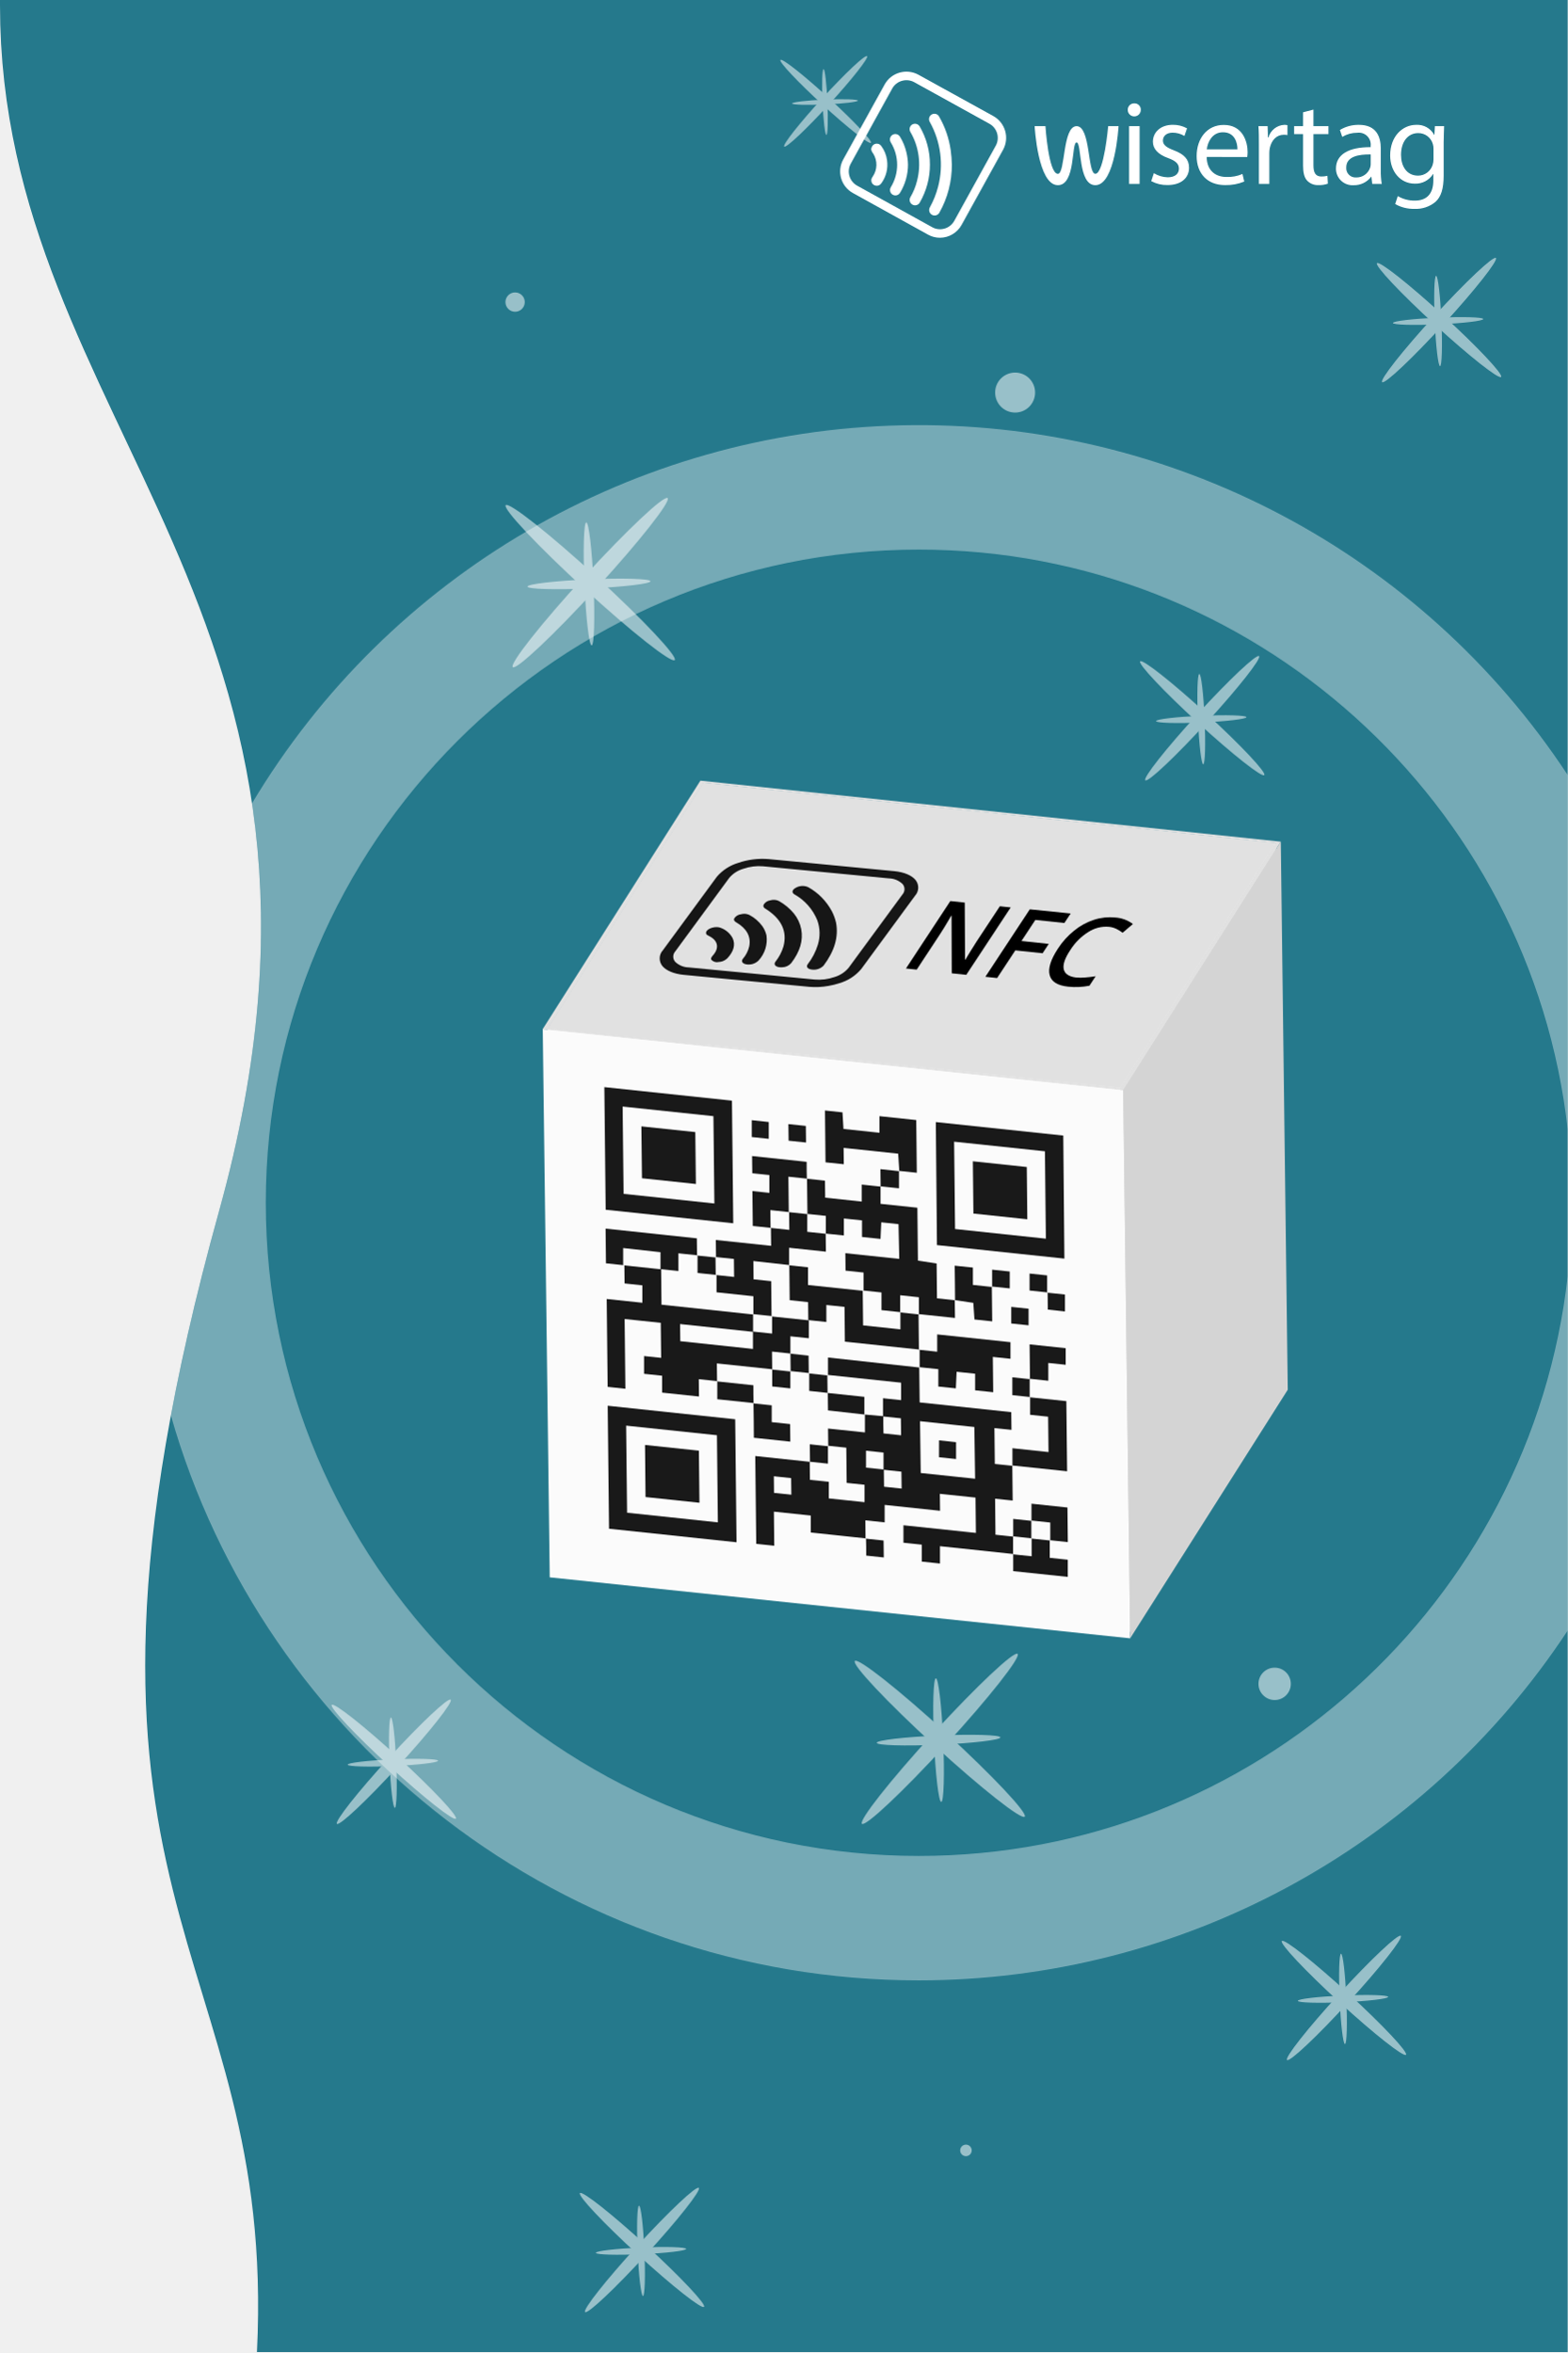
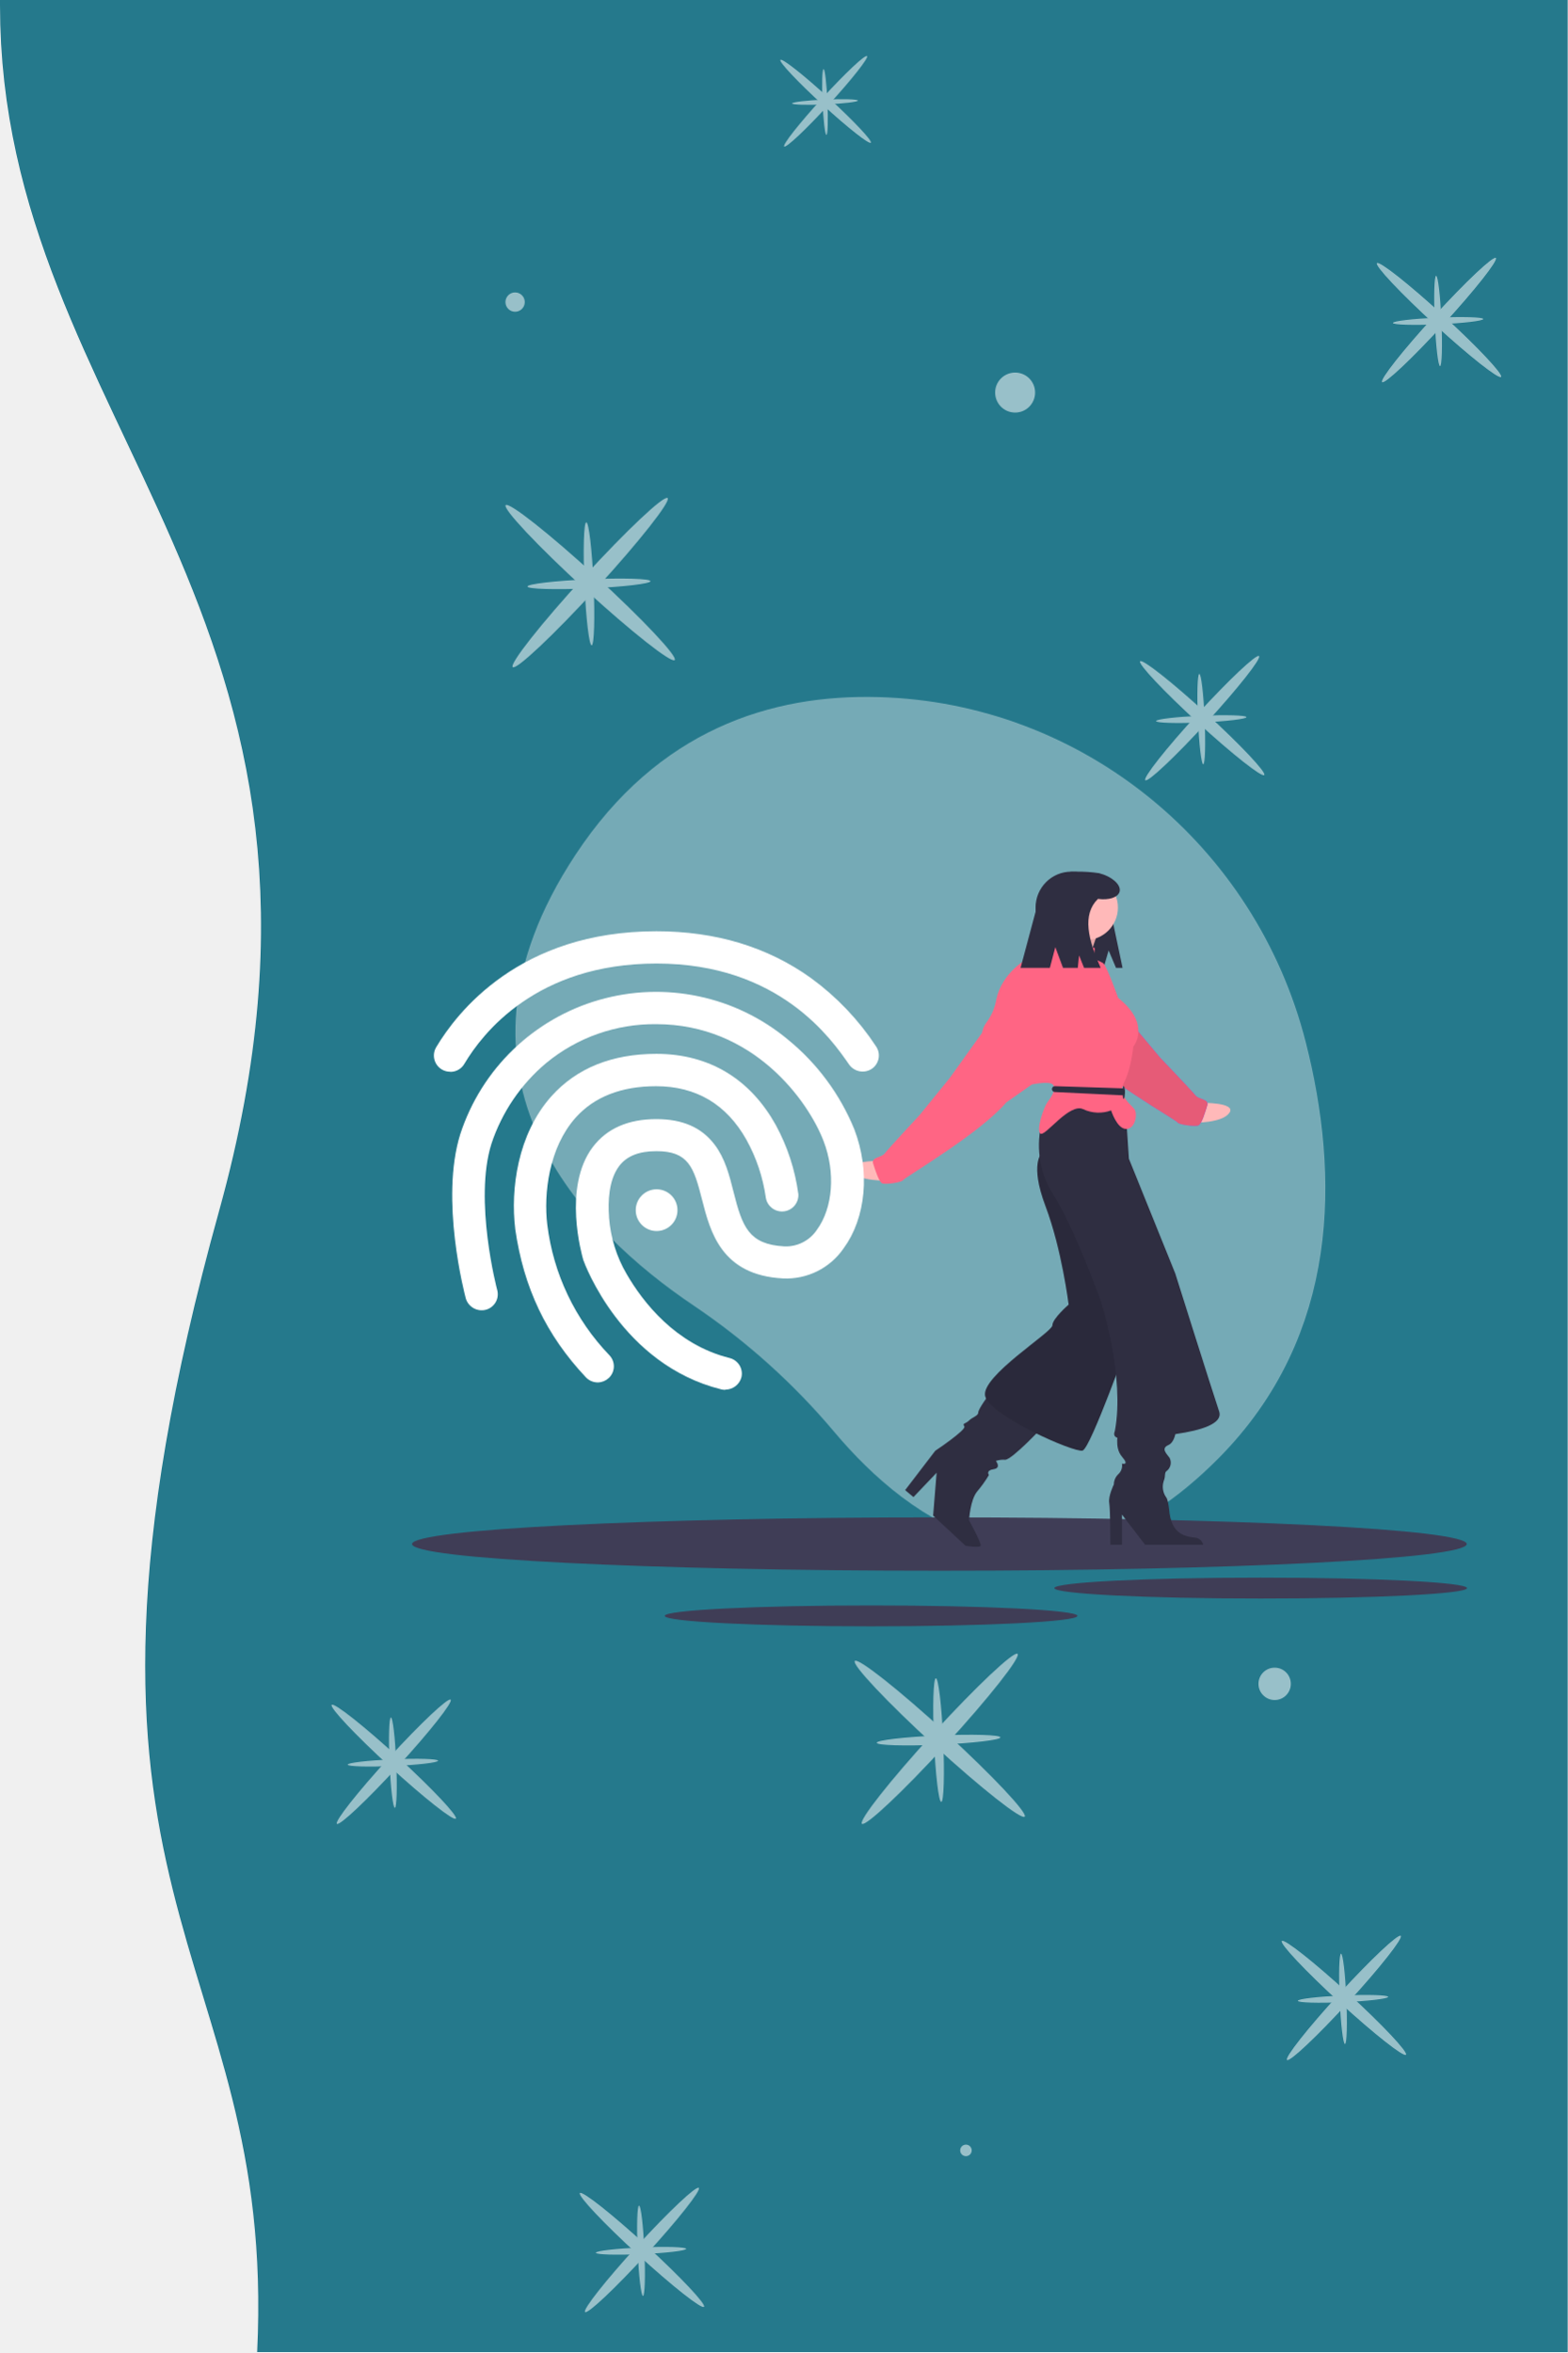
<svg xmlns="http://www.w3.org/2000/svg" viewBox="0 0 378 567">
  <defs>
-     <style>.cls-1{fill:#25798c;}.cls-2,.cls-9{fill:#fff;}.cls-2{opacity:0.37;}.cls-3{isolation:isolate;}.cls-4{fill:#fbfbfb;}.cls-5{fill:#d4d4d4;}.cls-6{fill:#e1e1e1;}.cls-7{fill:#161616;}.cls-8{fill:#191919;}.cls-10{opacity:0.53;}</style>
+     <style>.cls-1{fill:#25798c;}.cls-2{opacity:0.53;}.cls-3,.cls-4{fill:#fff;}.cls-4{opacity:0.37;}.cls-5{fill:#3f3d56;}.cls-6{fill:#ffb9b9;}.cls-7{fill:#6c63ff;}.cls-8{fill:#ff6584;}.cls-9{opacity:0.1;isolation:isolate;}.cls-10{fill:#2f2e41;}</style>
  </defs>
-   <g id="Connected_background" data-name="Connected background">
-     <path class="cls-1" d="M684.35,567V0h-378V1.26c0,101.85,93.09,145.74,52.83,290.62-46.83,168.55,14,176.22,9.12,275.12Z" transform="translate(-306.35)" />
-   </g>
-   <g id="Connected">
-     <path class="cls-2" d="M684.35,307.63c-8.82,78.53-75.62,139.78-156.46,139.78-86.83,0-157.46-70.64-157.46-157.46s70.63-157.47,157.46-157.47c80.84,0,147.64,61.25,156.46,139.78V186.82a187.32,187.32,0,0,0-317.25,6.85c4.08,27.48,2.93,59.17-7.92,98.21-5.06,18.22-8.86,34.55-11.63,49.33,22.36,78.53,94.74,136.2,180.34,136.2a187.44,187.44,0,0,0,156.46-84.33Z" transform="translate(-306.35)" />
-     <g id="cube">
-       <g class="cls-3">
-         <polygon class="cls-4" points="307.61 203.21 309.29 335.34 171.26 320.83 169.58 188.71 307.61 203.21" />
-         <polygon class="cls-5" points="169.58 188.71 171.26 320.83 133.78 379.93 132.1 247.81 169.58 188.71" />
-         <polygon class="cls-4" points="270.12 262.32 271.81 394.44 133.78 379.93 132.1 247.81 270.12 262.32" />
-         <polygon class="cls-5" points="307.61 203.21 309.29 335.34 271.81 394.44 270.12 262.32 307.61 203.21" />
-         <path class="cls-6" d="M475.23,188.19,615.18,202.9l-38,59.93-140-14.71Zm101.24,74.13L614,203.21l-138-14.5-37.48,59.1,138,14.51" transform="translate(-306.35)" />
-         <polygon class="cls-6" points="307.61 203.21 270.12 262.32 132.1 247.81 169.58 188.71 307.61 203.21" />
-         <polygon class="cls-4" points="270.83 262.83 272.51 394.95 132.55 380.25 130.87 248.12 270.83 262.83" />
-         <polygon class="cls-5" points="308.83 202.9 310.51 335.02 272.51 394.95 270.83 262.83 308.83 202.9" />
+   <g id="Layer_2" data-name="Layer 2">
+     <g id="Desktop">
+       <path class="cls-1" d="M378,567V0H0V1.26C0,103.11,93.09,147,52.83,291.88,6,460.43,66.8,468.1,62,567Z" />
+       <g id="stars" class="cls-2">
+         <g id="star">
+           <ellipse class="cls-3" cx="324.05" cy="481.61" rx="20.3" ry="1.5" transform="translate(-249.96 395.17) rotate(-47.5)" />
+           <ellipse class="cls-3" cx="324.05" cy="481.61" rx="1.5" ry="20.3" transform="translate(-249.96 395.17) rotate(-47.5)" />
+           <ellipse class="cls-3" cx="323.84" cy="481.84" rx="10.9" ry="0.81" transform="translate(-20.72 14.6) rotate(-2.5)" />
+           <ellipse class="cls-3" cx="323.84" cy="481.84" rx="0.81" ry="10.9" transform="translate(-20.72 14.6) rotate(-2.5)" />
+         </g>
+         <g id="star-2" data-name="star">
+           <ellipse class="cls-3" cx="289.87" cy="173.11" rx="20.3" ry="1.5" transform="translate(-33.59 269.88) rotate(-47.5)" />
+           <ellipse class="cls-3" cx="289.87" cy="173.11" rx="1.5" ry="20.3" transform="translate(-33.59 269.88) rotate(-47.5)" />
+           <ellipse class="cls-3" cx="289.66" cy="173.34" rx="10.9" ry="0.81" transform="translate(-7.29 12.81) rotate(-2.5)" />
+           <ellipse class="cls-3" cx="289.66" cy="173.34" rx="0.81" ry="10.9" transform="translate(-7.29 12.81) rotate(-2.5)" />
+         </g>
+         <g id="star-3" data-name="star">
+           <ellipse class="cls-3" cx="142.3" cy="140.43" rx="27.64" ry="2.05" transform="translate(-57.37 150.48) rotate(-47.5)" />
+           <ellipse class="cls-3" cx="142.3" cy="140.43" rx="2.05" ry="27.64" transform="translate(-57.37 150.48) rotate(-47.5)" />
+           <ellipse class="cls-3" cx="142.02" cy="140.74" rx="14.84" ry="1.1" transform="translate(-6.01 6.33) rotate(-2.5)" />
+           <ellipse class="cls-3" cx="142.02" cy="140.74" rx="1.1" ry="14.84" transform="translate(-6.01 6.33) rotate(-2.5)" />
+         </g>
+         <g id="star-4" data-name="star">
+           <ellipse class="cls-3" cx="94.95" cy="424.69" rx="20.3" ry="1.5" transform="translate(-282.32 207.79) rotate(-47.5)" />
+           <ellipse class="cls-3" cx="94.95" cy="424.69" rx="1.5" ry="20.3" transform="translate(-282.32 207.79) rotate(-47.5)" />
+           <ellipse class="cls-3" cx="94.74" cy="424.92" rx="10.9" ry="0.81" transform="translate(-18.46 4.54) rotate(-2.5)" />
+           <ellipse class="cls-3" cx="94.74" cy="424.92" rx="0.81" ry="10.9" transform="translate(-18.46 4.54) rotate(-2.5)" />
+         </g>
+         <g id="star-5" data-name="star">
+           <ellipse class="cls-3" cx="226.6" cy="419.16" rx="27.78" ry="2.06" transform="translate(-235.53 303.06) rotate(-47.5)" />
+           <ellipse class="cls-3" cx="226.6" cy="419.16" rx="2.06" ry="27.78" transform="translate(-235.53 303.06) rotate(-47.5)" />
+           <ellipse class="cls-3" cx="226.32" cy="419.47" rx="14.92" ry="1.11" transform="translate(-18.09 10.28) rotate(-2.5)" />
+           <ellipse class="cls-3" cx="226.32" cy="419.47" rx="1.11" ry="14.92" transform="translate(-18.09 10.28) rotate(-2.5)" />
+         </g>
+         <g id="star-6" data-name="star">
+           <ellipse class="cls-3" cx="346.97" cy="77.13" rx="20.3" ry="1.5" transform="translate(55.7 280.85) rotate(-47.5)" />
+           <ellipse class="cls-3" cx="346.97" cy="77.13" rx="1.5" ry="20.3" transform="translate(55.7 280.85) rotate(-47.5)" />
+           <ellipse class="cls-3" cx="346.76" cy="77.36" rx="10.9" ry="0.81" transform="translate(-3.05 15.21) rotate(-2.5)" />
+           <ellipse class="cls-3" cx="346.76" cy="77.36" rx="0.81" ry="10.9" transform="translate(-3.05 15.21) rotate(-2.5)" />
+         </g>
+         <g id="star-7" data-name="star">
+           <ellipse class="cls-3" cx="154.79" cy="542.37" rx="20.3" ry="1.5" transform="translate(-349.67 290.09) rotate(-47.5)" />
+           <ellipse class="cls-3" cx="154.79" cy="542.37" rx="1.5" ry="20.3" transform="translate(-349.67 290.09) rotate(-47.5)" />
+           <ellipse class="cls-3" cx="154.58" cy="542.59" rx="10.9" ry="0.81" transform="translate(-23.54 7.26) rotate(-2.5)" />
+           <ellipse class="cls-3" cx="154.58" cy="542.59" rx="0.81" ry="10.9" transform="translate(-23.54 7.26) rotate(-2.5)" />
+         </g>
+         <g id="star-8" data-name="star">
+           <ellipse class="cls-3" cx="199.07" cy="24.42" rx="14.79" ry="1.1" transform="translate(46.58 154.69) rotate(-47.5)" />
+           <ellipse class="cls-3" cx="199.07" cy="24.42" rx="1.1" ry="14.79" transform="translate(46.58 154.69) rotate(-47.5)" />
+           <ellipse class="cls-3" cx="198.92" cy="24.58" rx="7.94" ry="0.59" transform="translate(-0.88 8.71) rotate(-2.5)" />
+           <ellipse class="cls-3" cx="198.92" cy="24.58" rx="0.59" ry="7.94" transform="translate(-0.88 8.71) rotate(-2.5)" />
+         </g>
+         <circle class="cls-3" cx="244.77" cy="94.63" r="4.82" />
+         <circle class="cls-3" cx="307.35" cy="405.92" r="3.9" />
+         <circle class="cls-3" cx="124.2" cy="72.82" r="2.33" />
+         <circle class="cls-3" cx="232.91" cy="518.39" r="1.39" />
      </g>
-       <g id="icon">
-         <path class="cls-7" d="M506.16,237.66a17.27,17.27,0,0,1-4.68.23L471.17,235c-2.33-.23-4.14-1-5.08-2.09a2.91,2.91,0,0,1,.1-3.85l13-17.7a10.78,10.78,0,0,1,5.21-3.36,17.92,17.92,0,0,1,7.27-.9L522,210c2.33.23,4.13,1,5.07,2.09a2.91,2.91,0,0,1-.09,3.85l-13,17.7a10.73,10.73,0,0,1-5.21,3.36A17.46,17.46,0,0,1,506.16,237.66Zm-3.39-1.53a11.51,11.51,0,0,0,4.76-.59,7,7,0,0,0,3.41-2.2l13-17.7a1.91,1.91,0,0,0,.06-2.52,4.93,4.93,0,0,0-3.32-1.37l-30.31-2.92a11.51,11.51,0,0,0-4.76.59,7,7,0,0,0-3.42,2.2l-13,17.7a1.9,1.9,0,0,0-.06,2.52,4.89,4.89,0,0,0,3.32,1.37Z" transform="translate(-306.35)" />
-         <g id="Waves">
-           <path class="cls-7" d="M476.66,224.55c.49-.87,2.43-1.35,3.51-.86a5.28,5.28,0,0,1,2.83,2.46c.72,1.57.29,3.2-1.31,4.9a3.2,3.2,0,0,1-2.15.86,1.73,1.73,0,0,1-1.72-.62.62.62,0,0,1,0-.31,1.42,1.42,0,0,1,.37-.6c1.6-1.73,1.36-3.53-.67-4.63-.38-.21-.82-.38-.91-.65A.76.76,0,0,1,476.66,224.55Z" transform="translate(-306.35)" />
-           <path class="cls-7" d="M507.94,222.43c.63,3.37-.34,6.81-3,10.34a3.32,3.32,0,0,1-2.92.95c-1-.15-1.35-.7-.89-1.31a14.58,14.58,0,0,0,2.43-4.7,9.34,9.34,0,0,0-.14-5.85,12.58,12.58,0,0,0-5.57-6.29c-.68-.43-.48-1.13.45-1.6a3.28,3.28,0,0,1,2.92-.11,14.46,14.46,0,0,1,5.7,5.79A11.89,11.89,0,0,1,507.94,222.43Z" transform="translate(-306.35)" />
-           <path class="cls-7" d="M499.54,224c.51,2.67-.28,5.4-2.42,8.18a3,3,0,0,1-2.18,1c-1.41.09-2.21-.57-1.62-1.34a10.67,10.67,0,0,0,1.94-3.7c.95-3.64-.49-6.69-4.38-9.1-.42-.25-.58-.56-.38-1a2.24,2.24,0,0,1,1.56-1,2.87,2.87,0,0,1,2.09.15,13.05,13.05,0,0,1,3.61,3A8.52,8.52,0,0,1,499.54,224Z" transform="translate(-306.35)" />
-           <path class="cls-7" d="M491.16,225.48a7.39,7.39,0,0,1-1.92,6.08,3.38,3.38,0,0,1-2.9.91c-1-.16-1.35-.73-.85-1.36a6.85,6.85,0,0,0,1.52-3c.45-2.34-.59-4.27-3.17-5.78-.42-.25-.63-.55-.45-.94a2.25,2.25,0,0,1,1.63-1,2.87,2.87,0,0,1,2,.16,9.22,9.22,0,0,1,3.1,2.65A6.22,6.22,0,0,1,491.16,225.48Z" transform="translate(-306.35)" />
-         </g>
-       </g>
-       <g id="QR_-_https:_a.wisertag.com_demo" data-name="QR - https://a.wisertag.com/demo">
-         <path class="cls-8" d="M528,329.59l.1,8.49,22.09,2.34.05,4.27-4.11-.43.09,8.65,4.29.45-.07-.07.09,8.45-4.24-.45.09,8.68,4.32.46-.07-.08,0,4.34.07-.07L533,372.74l0,4.18-4.38-.47,0-4.08-4.43-.47,0-4.21,17.47,1.85-.09-8.52-8.6-.91.05,4.09-13.36-1.42,0,4.21L515,366.5l.05,4.41.07-.06-13.27-1.41,0-4.09-8.9-.94.09,8.22-4.35-.46L488.46,351l13.2,1.4-.07-.07.05,4.41,4.56.48,0,4,8.61.91,0-4.2-4.31-.45-.09-8.49-4.42-.47.07.07-.05-4.22,8.89.94,0-4.37-.07.05,4.5.41c0,1.38,0,2.76.05,4.15l4.24.45-.05-4.09-4.31-.45,0-4.39,4.37.46,0-4.21-17.7-1.87.07.07,0-4.27L528,329.66Zm-8.54,24.66.05,4.15,4.24.45-.05-4.08-4.31-.46,0-4.14-4.23-.45,0,4.08Zm8.9.84,13.11,1.38L541.29,344l-13.1-1.39Zm-35.38,4.79,4.18.44-.05-4-4.17-.44Z" transform="translate(-306.35)" />
-         <path class="cls-8" d="M479.26,332.94l-4.42-.47.05,4.18-8.9-.94,0-4.07-4.35-.46,0-4.28,4.12.44-.09-8.45-8.71-.92.18,16.82-4.27-.46-.23-21.19,8.59.91,0-4.2-4.28-.46-.05-4.4-.07.05,9,.95-.07-.07.09,8.6L488,316.88l-.07-.07,0,4.25-17.6-1.87.05,4.13,17.52,1.86c0-1.53,0-2.86,0-4.19l4.61.49,0-4.19-.07.06,9,.95-.07-.08,0,4.39-4.44-.47,0,4.21.07-.05-4.51-.48.05,4.33.06-.06-13.4-1.42.05,4.33Z" transform="translate(-306.35)" />
-         <path class="cls-8" d="M563,303.41l-30.73-3.26L532,270.49l30.73,3.26Zm-26.36-7.13,21.89,2.32-.22-21.06-21.9-2.32Z" transform="translate(-306.35)" />
-         <path class="cls-8" d="M483.94,371.79l-30.74-3.26-.32-29.65,30.74,3.26Zm-4.5-4.8-.22-21-21.9-2.32.23,21Z" transform="translate(-306.35)" />
-         <path class="cls-8" d="M482.84,265.33l.31,29.56-30.76-3.26-.32-29.56ZM456.71,287.8l21.89,2.32-.23-21.05-21.89-2.32Z" transform="translate(-306.35)" />
-         <path class="cls-8" d="M500.86,284.15l4.41.47.05,4.1,8.82.94,0-4.1,4.6.49-.07-.08,0,4.23,8.88.94.13,12.76,4.51.68.09,8.4,4.37.46-.08-.07.05,4.34-8.78-.93.07.08,0-4.14-4.51-.48,0,4.14.07-.06-4.57-.49,0-4.26-4.39-.47.07.07,0-4.4-4.35-.46-.05-4.21,13,1.38L523,295.1l-4.16-.44-.18,4-4.46-.47,0-4-4.37-.46,0,4.1-4.42-.46.07.07,0-4.33-4.51-.48.07.07-.1-8.6Z" transform="translate(-306.35)" />
-         <path class="cls-8" d="M479,303.14l-.05-4.22,13.33,1.41-.05-4.38-.07.06,4.51.48-.05-4.34-.07.06,4.52.48-.07-.07,0,4.33,4.51.48-.07-.07.05,4.37-8.88-.94,0,4.23.07-.06L488,304l.05,4.4,4.25.45.09,8.47.07-.06-4.52-.48.07.07,0-4.37-8.89-.95,0-4.22-.07.06,4.31.46-.05-4.34-4.31-.45Z" transform="translate(-306.35)" />
-         <path class="cls-8" d="M527.83,316.78l.09,8.6.07-.05-17.92-1.9-.09-8.38-4.38-.46,0,4.1-4.42-.47.07.08-.05-4.4-4.44-.47-.09-8.47-.07.06,4.58.48,0,4.27,13.26,1.4-.07-.07.09,8.41,9,.95,0-4.14-.07.06,4.51.48Z" transform="translate(-306.35)" />
-         <path class="cls-8" d="M523.19,282.33l-.27-4.22-13.16-1.39.05,3.94-4.41-.46-.13-12.5,4.22.45.24,4,8.68.92,0-4,8.87.94.13,12.7-4.25-.45Z" transform="translate(-306.35)" />
-         <path class="cls-8" d="M527.92,325.38l4.41.47,0-4.17L550,323.56l0,4-4.26-.45.09,8.51-4.36-.46,0-4-4.46-.47-.18,4-4.23-.44,0-4.19-4.59-.48.08.07,0-4.33Z" transform="translate(-306.35)" />
-         <path class="cls-8" d="M456.78,305l-4.32-.46-.09-8.36,22,2.34.05,4.15.07-.06-4.56-.48,0,4.27-4.39-.47.07.07,0-4.14-9-1,0,4.14Z" transform="translate(-306.35)" />
-         <path class="cls-8" d="M550.47,353.36l0-4.24,8.7.93-.09-8.53-4.34-.46c0-1.54,0-2.91,0-4.29l-.07.07,8.8.93.19,16.91-13.18-1.39Z" transform="translate(-306.35)" />
-         <path class="cls-8" d="M492.18,296l-4.32-.46-.09-8.42,4.09.44,0-4.3-4.12-.43-.05-4.15,13.16,1.4c0,1.34,0,2.73.05,4.12l.06-.06-4.51-.48.09,8.6.07-.06-4.51-.48.05,4.34Z" transform="translate(-306.35)" />
-         <path class="cls-8" d="M559.47,371.29l0,4.25,4.35.46,0,4.14-13.16-1.39c0-1.35,0-2.74,0-4.13l-.07.07,4.51.47,0-4.33-.06.06,4.51.48Z" transform="translate(-306.35)" />
-         <path class="cls-8" d="M545.5,310.14l.09,8.4-4.28-.46-.27-4-4.47-.68.07.07c0-2.75-.06-5.49-.09-8.36l4.39.46,0,4.18,4.59.49Z" transform="translate(-306.35)" />
-         <path class="cls-8" d="M555.06,366.63l0-4.14,8.68.92.09,8.34-4.32-.46.08.08,0-4.34-4.51-.48Z" transform="translate(-306.35)" />
-         <path class="cls-8" d="M488,338.31l4.43.47,0,4.05,4.43.47.05,4.23-8.79-.93c0-2.76-.06-5.56-.09-8.36Z" transform="translate(-306.35)" />
-         <path class="cls-8" d="M554.7,332.48l-.09-8.4,8.7.92,0,4-4.19-.44,0,4.29-4.57-.49Z" transform="translate(-306.35)" />
-         <path class="cls-8" d="M514.85,341,506,340l-.05-4.26-.07.05,8.88.94,0,4.27Z" transform="translate(-306.35)" />
-         <path class="cls-8" d="M479.19,333l8.81.94c0,1.59,0,3,.05,4.36l.06-.06-8.81-.93c0-1.6,0-3,0-4.37Z" transform="translate(-306.35)" />
-         <path class="cls-8" d="M501.43,331l-4.51-.48.07.08-.05-4.33-.07.05,4.44.48.05,4.26Z" transform="translate(-306.35)" />
-         <path class="cls-8" d="M554.63,332.4c0,1.48,0,3,0,4.43l.07-.06-4.25-.45,0-4.3,4.34.46Z" transform="translate(-306.35)" />
-         <path class="cls-8" d="M496.92,330.55l0,4.15-4.37-.47,0-4.14-.06.06,4.51.48Z" transform="translate(-306.35)" />
-         <path class="cls-8" d="M505.92,335.78l-4.45-.48c0-1.48,0-2.88,0-4.27l-.07.06,4.51.48-.07-.07.05,4.33Z" transform="translate(-306.35)" />
-         <path class="cls-8" d="M518.69,286.05l-.05-4.21,4.55.49-.08-.07c0,1.31,0,2.63,0,4.19l-4.54-.48Z" transform="translate(-306.35)" />
-         <path class="cls-8" d="M554.36,315.49l0,4-4.17-.44,0-4Z" transform="translate(-306.35)" />
-         <path class="cls-8" d="M558.84,311.62l4.3.45,0,4.08L559,315.7l-.05-4.14Z" transform="translate(-306.35)" />
-         <path class="cls-8" d="M500.65,271.42l.05,4-4.2-.44-.05-4Z" transform="translate(-306.35)" />
-         <path class="cls-8" d="M491.71,274.53l-4.09-.43,0-4.06,4.09.44Z" transform="translate(-306.35)" />
-         <path class="cls-8" d="M501.66,352.44l-.05-4.27,4.45.47-.07-.07,0,4.27-4.44-.47Z" transform="translate(-306.35)" />
-         <path class="cls-8" d="M474.43,302.66l4.52.48-.08-.07.05,4.33.07-.06-4.45-.47,0-4.27Z" transform="translate(-306.35)" />
-         <path class="cls-8" d="M558.91,311.56l-4.31-.46,0-4.09,4.24.45c0,1.39,0,2.77,0,4.16Z" transform="translate(-306.35)" />
-         <path class="cls-8" d="M545.57,310.21l0-4.14,4.25.45,0,4.07-4.32-.45Z" transform="translate(-306.35)" />
-         <path class="cls-8" d="M550.66,370.43l0-4.27,4.44.47-.07-.08,0,4.34.06-.06-4.51-.48Z" transform="translate(-306.35)" />
-         <path class="cls-8" d="M515.09,370.91l4.31.46.05,4.08-4.24-.45c0-1.38,0-2.77-.05-4.15Z" transform="translate(-306.35)" />
-         <path class="cls-8" d="M532.78,347.22l4.1.44,0,4.06-4.11-.43Z" transform="translate(-306.35)" />
-         <path class="cls-8" d="M554.06,293.92l-13-1.37-.13-12.6,13,1.38Z" transform="translate(-306.35)" />
-         <path class="cls-8" d="M475,362.27l-13-1.38-.13-12.56,13,1.38Z" transform="translate(-306.35)" />
-         <path class="cls-8" d="M474,272.91l.14,12.51-13-1.38L461,271.53Z" transform="translate(-306.35)" />
-       </g>
-       <path d="M539.34,235l-3.5-.37-.05-13.86h-.1l-.41.72q-1.2,2.08-2.33,3.8l-5.56,8.45-2.59-.27,10.7-16.26,3.47.37.07,13.79h.07l1.13-1.87c.66-1.08,1.19-1.92,1.58-2.52l5.62-8.51,2.61.28Z" transform="translate(-306.35)" />
-       <path d="M546.78,235.77l-2.83-.3,10.71-16.26,9.85,1L563,222.5l-7-.74-3.35,5.08,6.58.7-1.48,2.25-6.58-.69Z" transform="translate(-306.35)" />
-       <path d="M573.76,223.43a7.87,7.87,0,0,0-4.94,1.21,13.72,13.72,0,0,0-4.36,4.33q-2,3-1.62,4.67t2.91,2a12.37,12.37,0,0,0,2.28,0c.79-.06,1.63-.16,2.51-.3l-1.5,2.28a17,17,0,0,1-5.13.23q-3.84-.4-4.46-2.79c-.43-1.58.25-3.72,2-6.4a18.51,18.51,0,0,1,3.92-4.33,14.86,14.86,0,0,1,4.8-2.61,12.38,12.38,0,0,1,5.1-.54,7.89,7.89,0,0,1,4.25,1.57l-2.48,2.1a9.27,9.27,0,0,0-1.42-.88A5.19,5.19,0,0,0,573.76,223.43Z" transform="translate(-306.35)" />
-     </g>
-     <g id="logo-white">
-       <path class="cls-9" d="M558.43,30.41s.74,11.49,3,11.49c1.84,0,1.09-11.49,4.51-11.49s2.59,11.48,4.52,11.48c2.09,0,3.1-11.48,3.1-11.48h2.5s-.77,14.23-5.6,14.23c-4.24,0-3.21-10.31-4.52-10.31s-.17,10.31-4.51,10.31c-4.85,0-5.6-14.23-5.6-14.23Z" transform="translate(-306.35)" />
-       <path class="cls-9" d="M581.42,26.49a1.57,1.57,0,0,1-3.14,0,1.54,1.54,0,0,1,1.58-1.58A1.51,1.51,0,0,1,581.42,26.49ZM578.6,44.33V30.41h2.53V44.33Z" transform="translate(-306.35)" />
-       <path class="cls-9" d="M584.57,41.74a6.66,6.66,0,0,0,3.34,1c1.84,0,2.71-.92,2.71-2.07s-.72-1.87-2.59-2.56c-2.51-.89-3.69-2.28-3.69-3.94,0-2.25,1.82-4.09,4.81-4.09a6.92,6.92,0,0,1,3.42.86l-.63,1.84a5.47,5.47,0,0,0-2.85-.8c-1.5,0-2.33.86-2.33,1.9s.83,1.67,2.65,2.36c2.41.92,3.65,2.13,3.65,4.2,0,2.44-1.9,4.17-5.21,4.17a7.9,7.9,0,0,1-3.91-.95Z" transform="translate(-306.35)" />
-       <path class="cls-9" d="M597.31,37.83c.06,3.42,2.24,4.83,4.78,4.83a9,9,0,0,0,3.85-.72l.43,1.82a11.3,11.3,0,0,1-4.63.86c-4.29,0-6.85-2.82-6.85-7s2.48-7.51,6.53-7.51c4.55,0,5.76,4,5.76,6.56a9.16,9.16,0,0,1-.09,1.18ZM604.73,36c0-1.61-.66-4.12-3.51-4.12-2.56,0-3.68,2.36-3.88,4.12Z" transform="translate(-306.35)" />
-       <path class="cls-9" d="M609.9,34.75c0-1.64,0-3.05-.11-4.34H612l.09,2.73h.11a4.19,4.19,0,0,1,3.86-3.05,2.63,2.63,0,0,1,.72.09v2.38a4.34,4.34,0,0,0-.86-.08c-1.79,0-3,1.35-3.4,3.25a6.87,6.87,0,0,0-.11,1.18v7.42H609.9Z" transform="translate(-306.35)" />
-       <path class="cls-9" d="M623.05,26.41v4h3.62v1.92h-3.62v7.51c0,1.73.49,2.71,1.9,2.71a6,6,0,0,0,1.47-.17l.11,1.89a6,6,0,0,1-2.24.35,3.53,3.53,0,0,1-2.74-1.06c-.72-.75-1-2-1-3.63v-7.6h-2.16V30.41h2.16V27.07Z" transform="translate(-306.35)" />
-       <path class="cls-9" d="M637.23,44.33l-.2-1.75H637a5.21,5.21,0,0,1-4.26,2.07,4,4,0,0,1-4.26-4c0-3.37,3-5.21,8.37-5.18v-.29A2.87,2.87,0,0,0,633.64,32,6.88,6.88,0,0,0,630,33l-.57-1.67A8.62,8.62,0,0,1,634,30.09c4.26,0,5.29,2.91,5.29,5.7V41a19.9,19.9,0,0,0,.23,3.34Zm-.37-7.1c-2.76-.06-5.9.43-5.9,3.13a2.24,2.24,0,0,0,2.39,2.42,3.46,3.46,0,0,0,3.36-2.33,2.57,2.57,0,0,0,.15-.81Z" transform="translate(-306.35)" />
-       <path class="cls-9" d="M654.56,30.41c0,1-.11,2.13-.11,3.82v8.09c0,3.19-.63,5.15-2,6.36a7.39,7.39,0,0,1-5.06,1.67,9,9,0,0,1-4.63-1.16l.63-1.92a7.91,7.91,0,0,0,4.09,1.09c2.59,0,4.48-1.35,4.48-4.86V41.94h-.05a5,5,0,0,1-4.43,2.33c-3.46,0-5.93-2.93-5.93-6.79,0-4.71,3.08-7.39,6.27-7.39a4.65,4.65,0,0,1,4.35,2.42h.05l.12-2.1ZM652,35.9a3.48,3.48,0,0,0-.15-1.15,3.64,3.64,0,0,0-3.54-2.67c-2.41,0-4.14,2-4.14,5.26,0,2.73,1.38,5,4.11,5a3.69,3.69,0,0,0,3.51-2.59,4.23,4.23,0,0,0,.21-1.35Z" transform="translate(-306.35)" />
-       <g id="icon-2" data-name="icon">
-         <path class="cls-9" d="M533,57.31a5.87,5.87,0,0,1-2.88-.75L512,46.53a5.95,5.95,0,0,1-2.32-8.1l10-18.1a6,6,0,0,1,8.1-2.33L545.9,28a6,6,0,0,1,2.32,8.1l-10,18.1A6,6,0,0,1,533,57.31Zm-1.89-2.55a3.85,3.85,0,0,0,3,.34,3.92,3.92,0,0,0,2.34-1.86l10-18.11a3.9,3.9,0,0,0-1.53-5.3l-18.1-10a3.9,3.9,0,0,0-3-.34,3.86,3.86,0,0,0-2.34,1.86l-10,18.11A3.92,3.92,0,0,0,513,44.74Z" transform="translate(-306.35)" />
-         <g id="Waves-2" data-name="Waves">
-           <path class="cls-9" d="M516.57,35.41a1.3,1.3,0,0,1,2.24-.26,7.36,7.36,0,0,1,1.43,3.52,7.58,7.58,0,0,1-1.38,5.51,1.29,1.29,0,0,1-1.41.56,1.26,1.26,0,0,1-1-1.11,1.22,1.22,0,0,1,0-.38,1.81,1.81,0,0,1,.3-.63,5.06,5.06,0,0,0,.14-5.62,2.23,2.23,0,0,1-.48-1A1.48,1.48,0,0,1,516.57,35.41Z" transform="translate(-306.35)" />
-           <path class="cls-9" d="M535.86,39.69a23.33,23.33,0,0,1-3,11.57A1.3,1.3,0,1,1,530.55,50a21.16,21.16,0,0,0,2-5,21.06,21.06,0,0,0-2-15.59A1.3,1.3,0,0,1,531,27.6a1.28,1.28,0,0,1,1.79.5,22.59,22.59,0,0,1,2.79,8.08A28.47,28.47,0,0,1,535.86,39.69Z" transform="translate(-306.35)" />
-           <path class="cls-9" d="M530.57,39.68a18.11,18.11,0,0,1-2.44,9.14,1.3,1.3,0,1,1-2.28-1.26,14.84,14.84,0,0,0,1.63-4,15.56,15.56,0,0,0-1.59-11.71,1.33,1.33,0,0,1-.12-1.22,1.3,1.3,0,0,1,2.32-.17,17.79,17.79,0,0,1,1.84,4.36A18.16,18.16,0,0,1,530.57,39.68Z" transform="translate(-306.35)" />
-           <path class="cls-9" d="M525.29,39.66a13,13,0,0,1-1.89,6.76,1.3,1.3,0,1,1-2.23-1.33,10.34,10.34,0,0,0,0-10.72,1.34,1.34,0,0,1-.16-1.21,1.3,1.3,0,0,1,2.33-.23,12.73,12.73,0,0,1,1.57,3.81A13.94,13.94,0,0,1,525.29,39.66Z" transform="translate(-306.35)" />
-         </g>
-       </g>
-     </g>
-     <g id="stars" class="cls-10">
-       <g id="star">
-         <ellipse class="cls-9" cx="630.4" cy="481.61" rx="20.3" ry="1.5" transform="translate(-456.92 621.04) rotate(-47.5)" />
-         <ellipse class="cls-9" cx="630.4" cy="481.61" rx="1.5" ry="20.3" transform="translate(-456.92 621.04) rotate(-47.5)" />
-         <ellipse class="cls-9" cx="630.19" cy="481.84" rx="10.9" ry="0.81" transform="translate(-326.78 27.97) rotate(-2.5)" />
-         <ellipse class="cls-9" cx="630.19" cy="481.84" rx="0.81" ry="10.9" transform="translate(-326.78 27.97) rotate(-2.5)" />
-       </g>
-       <g id="star-2" data-name="star">
-         <ellipse class="cls-9" cx="596.22" cy="173.11" rx="20.3" ry="1.5" transform="translate(-240.55 495.76) rotate(-47.5)" />
-         <ellipse class="cls-9" cx="596.22" cy="173.11" rx="1.5" ry="20.3" transform="translate(-240.55 495.76) rotate(-47.5)" />
-         <ellipse class="cls-9" cx="596.01" cy="173.34" rx="10.9" ry="0.81" transform="translate(-313.35 26.18) rotate(-2.5)" />
-         <ellipse class="cls-9" cx="596.01" cy="173.34" rx="0.81" ry="10.9" transform="translate(-313.35 26.18) rotate(-2.5)" />
-       </g>
-       <g id="star-3" data-name="star">
-         <ellipse class="cls-9" cx="448.65" cy="140.43" rx="27.64" ry="2.05" transform="translate(-264.33 376.35) rotate(-47.5)" />
-         <ellipse class="cls-9" cx="448.65" cy="140.43" rx="2.05" ry="27.64" transform="translate(-264.33 376.35) rotate(-47.5)" />
-         <ellipse class="cls-9" cx="448.37" cy="140.74" rx="14.84" ry="1.1" transform="translate(-312.07 19.71) rotate(-2.5)" />
-         <ellipse class="cls-9" cx="448.37" cy="140.74" rx="1.1" ry="14.84" transform="translate(-312.07 19.71) rotate(-2.5)" />
-       </g>
-       <g id="star-4" data-name="star">
-         <ellipse class="cls-9" cx="401.3" cy="424.69" rx="20.3" ry="1.5" transform="translate(-489.28 433.66) rotate(-47.5)" />
-         <ellipse class="cls-9" cx="401.3" cy="424.69" rx="1.5" ry="20.3" transform="translate(-489.28 433.66) rotate(-47.5)" />
-         <ellipse class="cls-9" cx="401.09" cy="424.92" rx="10.9" ry="0.81" transform="translate(-324.52 17.91) rotate(-2.5)" />
-         <ellipse class="cls-9" cx="401.09" cy="424.92" rx="0.81" ry="10.9" transform="translate(-324.52 17.91) rotate(-2.5)" />
-       </g>
-       <g id="star-5" data-name="star">
-         <ellipse class="cls-9" cx="532.95" cy="419.16" rx="27.78" ry="2.06" transform="translate(-442.49 528.93) rotate(-47.5)" />
-         <ellipse class="cls-9" cx="532.95" cy="419.16" rx="2.06" ry="27.78" transform="translate(-442.49 528.93) rotate(-47.5)" />
-         <ellipse class="cls-9" cx="532.67" cy="419.47" rx="14.92" ry="1.11" transform="translate(-324.15 23.65) rotate(-2.5)" />
-         <ellipse class="cls-9" cx="532.67" cy="419.47" rx="1.11" ry="14.92" transform="translate(-324.15 23.65) rotate(-2.5)" />
-       </g>
-       <g id="star-6" data-name="star">
-         <ellipse class="cls-9" cx="653.32" cy="77.13" rx="20.3" ry="1.5" transform="translate(-151.26 506.72) rotate(-47.5)" />
-         <ellipse class="cls-9" cx="653.32" cy="77.13" rx="1.5" ry="20.3" transform="translate(-151.26 506.72) rotate(-47.5)" />
-         <ellipse class="cls-9" cx="653.11" cy="77.36" rx="10.9" ry="0.81" transform="translate(-309.11 28.58) rotate(-2.5)" />
-         <ellipse class="cls-9" cx="653.11" cy="77.36" rx="0.81" ry="10.9" transform="translate(-309.11 28.58) rotate(-2.5)" />
-       </g>
-       <g id="star-7" data-name="star">
-         <ellipse class="cls-9" cx="461.14" cy="542.37" rx="20.3" ry="1.5" transform="translate(-556.63 515.96) rotate(-47.5)" />
-         <ellipse class="cls-9" cx="461.14" cy="542.37" rx="1.5" ry="20.3" transform="translate(-556.63 515.96) rotate(-47.5)" />
-         <ellipse class="cls-9" cx="460.93" cy="542.59" rx="10.9" ry="0.81" transform="translate(-329.6 20.64) rotate(-2.5)" />
-         <ellipse class="cls-9" cx="460.93" cy="542.59" rx="0.81" ry="10.9" transform="translate(-329.6 20.64) rotate(-2.5)" />
-       </g>
-       <g id="star-8" data-name="star">
-         <ellipse class="cls-9" cx="505.42" cy="24.42" rx="14.79" ry="1.1" transform="translate(-160.38 380.57) rotate(-47.5)" />
-         <ellipse class="cls-9" cx="505.42" cy="24.42" rx="1.1" ry="14.79" transform="translate(-160.38 380.57) rotate(-47.5)" />
-         <ellipse class="cls-9" cx="505.27" cy="24.58" rx="7.94" ry="0.59" transform="translate(-306.94 22.08) rotate(-2.5)" />
-         <ellipse class="cls-9" cx="505.27" cy="24.58" rx="0.59" ry="7.94" transform="translate(-306.94 22.08) rotate(-2.5)" />
-       </g>
-       <circle class="cls-9" cx="244.77" cy="94.63" r="4.82" />
-       <circle class="cls-9" cx="307.35" cy="405.92" r="3.9" />
-       <circle class="cls-9" cx="124.2" cy="72.82" r="2.33" />
-       <circle class="cls-9" cx="232.91" cy="518.39" r="1.39" />
+       <path class="cls-4" d="M314.88,251.33c-12.1-47.58-53.9-81.92-103-83.29-25.94-.73-53.24,7.87-73.11,38-35.53,53.81,2.18,91,28.47,108.68a164.22,164.22,0,0,1,34,30.56c17.76,21.07,51.93,47.26,92.61,6.23C323.37,321.75,322.93,283,314.88,251.33Z" />
+       <ellipse class="cls-5" cx="226.51" cy="372.22" rx="127.16" ry="6.43" />
+       <ellipse class="cls-5" cx="303.98" cy="382.84" rx="49.76" ry="2.52" />
+       <ellipse class="cls-5" cx="210.04" cy="389.54" rx="49.76" ry="2.52" />
+       <path class="cls-6" d="M289.78,265.86s8.45-.12,6.65,2.42-8.78,2.36-8.78,2.36Z" />
+       <path class="cls-7" d="M263.78,234.51l8.55,11.62,7.4,8.83s7.66,8,8.52,9.1,3.36.79,2.83,2.48-1.33,4.49-2.17,4.78-4.75-.21-5-.76-18.61-10.91-25.14-18.36L252.51,248l-.1-7.14Z" />
+       <path class="cls-8" d="M263.78,234.51l8.55,11.62,7.4,8.83s7.66,8,8.52,9.1,3.36.79,2.83,2.48-1.33,4.49-2.17,4.78-4.75-.21-5-.76-18.61-10.91-25.14-18.36L252.51,248l-.1-7.14Z" />
+       <path class="cls-9" d="M263.78,234.51l8.55,11.62,7.4,8.83s7.66,8,8.52,9.1,3.36.79,2.83,2.48-1.33,4.49-2.17,4.78-4.75-.21-5-.76-18.61-10.91-25.14-18.36L252.51,248l-.1-7.14Z" />
+       <path class="cls-10" d="M267.32,229.12l1.78,4.2h1.57l-2.23-10.62c0-6.82-3.29-12.58-10.11-12.58h0a8.62,8.62,0,0,0-8.62,8.62v10.41a4.17,4.17,0,0,0,4.16,4.17h12.22Z" />
+       <path class="cls-10" d="M238.39,336.3s-2.51,3.36-2.51,4.2-1.4,1.11-2.24,1.95-1.68.56-1.12,1.4-7,5.87-7,5.87l-7.27,9.5,2,1.68,5.59-5.87L225,365.37l7.82,7.27s3.36.55,3.64,0-2.8-6.15-2.8-6.15.28-5,2-7a28.32,28.32,0,0,0,2.79-3.91s-.84-1.12,1.12-1.4.56-2,.56-2a5.69,5.69,0,0,1,2.23-.28c1.68,0,9.23-8.1,9.23-8.1Z" />
+       <path class="cls-10" d="M269.69,345s-1.11,3.91.84,6.15,0,1.67,0,1.67a2.82,2.82,0,0,1-.84,2.52,3.46,3.46,0,0,0-1.11,2.51s-1.4,2.8-1.12,4.47.28,10.07.28,10.07h2.79v-7.27l5.59,7.27h14a2.24,2.24,0,0,0-1.68-1.68c-1.4-.28-5.59,0-6.43-5.87,0,0-.28-3.35-.84-3.91a4.43,4.43,0,0,1-.56-3.92c.56-1.39,0-2,.84-2.51a2.54,2.54,0,0,0,.56-3.07c-.56-.84-2.24-2.24-.28-3.08s2-5,2-5Z" />
+       <path class="cls-10" d="M251.25,277.89s-3.08,2.52.84,12.86,5.59,23.75,5.59,23.75-3.92,3.36-3.92,5-17.32,12.3-16.21,17.05,21.52,13.7,23.48,13.14,11.46-27.39,11.46-27.39-3.64-29.63-3.91-29.9-8.67-14-8.67-14l-5-10.34Z" />
+       <path class="cls-9" d="M251.25,277.89s-3.08,2.52.84,12.86,5.59,23.75,5.59,23.75-3.92,3.36-3.92,5-17.32,12.3-16.21,17.05,21.52,13.7,23.48,13.14,11.46-27.39,11.46-27.39-3.64-29.63-3.91-29.9-8.67-14-8.67-14l-5-10.34Z" />
+       <path class="cls-10" d="M251,271.46A22.09,22.09,0,0,0,254,288c5.31,8.39,11.46,25.72,11.46,25.72s5.87,18.16,3.35,31.3c0,0-.83,1.67,1.4,1.67s25.71-.55,23.76-6.42S283.39,307,283.39,307l-11.18-27.67-.56-8.38-4.19-6.43h-8.67Z" />
+       <path class="cls-6" d="M211.87,279.85s-8.45,0-6.61,2.51,8.82,2.24,8.82,2.24Z" />
+       <path class="cls-6" d="M256.14,222.14s.56,3.91-1.4,4.47,7.83,4.75,7.83,4.75,1.95-6.71,2.79-7.55S256.14,222.14,256.14,222.14Z" />
+       <path class="cls-9" d="M256.14,222.14s.56,3.91-1.4,4.47,7.83,4.75,7.83,4.75,1.95-6.71,2.79-7.55S256.14,222.14,256.14,222.14Z" />
+       <path class="cls-8" d="M264,228.56s-8.66-2.51-8.94-3.35-2.24,1.12-3.07,2.52-2.52,3.07-3.36,3.07-7,3.63-8.38,10.06a13,13,0,0,1-2.4,5.65,5.37,5.37,0,0,0-1.08,2.79.31.31,0,0,1-.15.23c-.56.27,11.73,12,11.73,12s4.75-1.11,5.59,0-.56,3.08-1.39,4.2-2.8,6.7-1.68,7.54,7-7.54,10.34-5.87a8.73,8.73,0,0,0,6.71.28s1.39,4.47,3.63,4.47,2.79-3.63,2-4.75-4.2-3.35-2.52-6.43,2.24-8.66,2.24-8.66,4.47-5.31-3.64-11.74c0,0-2.79-7.82-3.63-8.38s-2.24-.84-2.24-1.4S264,228.56,264,228.56Z" />
+       <path class="cls-8" d="M237.41,248.13,229,259.87l-7.27,8.94s-7.54,8.1-8.38,9.22-3.36.84-2.8,2.52,1.4,4.47,2.24,4.75,4.75-.28,5-.84,18.45-11.18,24.87-18.72l6.16-4.32v-7.14Z" />
+       <path class="cls-10" d="M254.35,261.84l16.2.52a.7.7,0,0,1,.68.7v.26a.7.7,0,0,1-.7.71h0l-16.2-.78a.71.71,0,0,1-.68-.7h0a.71.71,0,0,1,.71-.71Z" />
+       <ellipse class="cls-10" cx="270.95" cy="263.36" rx="0.28" ry="1.54" />
+       <circle class="cls-6" cx="261.73" cy="218.78" r="7.83" />
+       <path class="cls-10" d="M265,210.49a33.32,33.32,0,0,0-5.64-.37,9.65,9.65,0,0,0-9.65,9.65h0l-3.63,13.55h7.07l1.31-5,1.86,5h3.56l.31-3,1.21,3h4c-3-6.72-4.55-12.85-.65-16.63,2.64.36,4.86-.35,5.22-1.78C270.35,213.27,268.14,211.29,265,210.49Z" />
+       <path class="cls-3" d="M108.55,258.36a3.91,3.91,0,0,1-3.41-5.87c5-8.39,20.09-28,53.13-28,14.3,0,26.85,3.8,37.28,11.29a63.49,63.49,0,0,1,15.68,16.46,3.89,3.89,0,0,1-1,5.4l0,0a4,4,0,0,1-5.48-1c-4.16-6-16.79-24.37-46.44-24.37-29,0-42,16.88-46.31,24.12a3.87,3.87,0,0,1-3.41,2Z" />
+       <path class="cls-3" d="M174.89,335.05a4,4,0,0,1-1-.12c-24-6-32.9-30.21-33.26-31.21l-.06-.23c-.19-.7-5-17.3,2.38-27,3.38-4.45,8.52-6.71,15.31-6.71,6.32,0,10.87,2,14,6.09,2.58,3.36,3.61,7.49,4.62,11.49,2.09,8.3,3.6,12.66,12.32,13.11a9,9,0,0,0,7.77-4c3.86-5.25,4.53-13.83,1.62-21.38-3.74-9.78-17-28.2-40.35-28.2a41,41,0,0,0-26.5,9.33,43.07,43.07,0,0,0-13.25,19.51c-4.3,13.64,1.34,35.08,1.4,35.27a3.87,3.87,0,0,1-2.75,4.74h0a4,4,0,0,1-4.84-2.76c-.25-1-6.29-23.84-1.31-39.61A49.66,49.66,0,0,1,190,250.62,54.47,54.47,0,0,1,206,272.25c3.86,10.06,2.82,21.35-2.62,28.73a16.76,16.76,0,0,1-14.54,7.21c-14.92-.76-17.6-11.29-19.56-19-2-7.88-3.3-11.68-11-11.68-4.22,0-7.19,1.17-9,3.6-2.52,3.33-2.71,8.53-2.43,12.3v.12a31.68,31.68,0,0,0,4.25,13.61c3.88,6.69,11.75,16.95,24.8,20.23a3.87,3.87,0,0,1,2.86,4.68v0a4,4,0,0,1-3.83,2.94Z" />
+       <path class="cls-3" d="M144.15,333.26a4,4,0,0,1-2.88-1.23c-9.58-10.18-15-21.55-17.05-35.78v-.08c-1.14-9.42.54-22.75,8.75-31.92,6.07-6.76,14.59-10.2,25.3-10.2,12.66,0,22.6,6,28.81,17.19a48.39,48.39,0,0,1,5.42,16.63,3.95,3.95,0,0,1-7.85.81A40.43,40.43,0,0,0,180,274.79c-4.81-8.58-12.13-12.94-21.8-12.94-8.36,0-14.9,2.54-19.4,7.57-6.48,7.24-7.74,18.39-6.85,25.77a55.15,55.15,0,0,0,15,31.53,3.86,3.86,0,0,1-.15,5.46l0,0A4,4,0,0,1,144.15,333.26Z" />
+       <circle class="cls-3" cx="158.32" cy="291.73" r="5.03" />
    </g>
  </g>
</svg>
